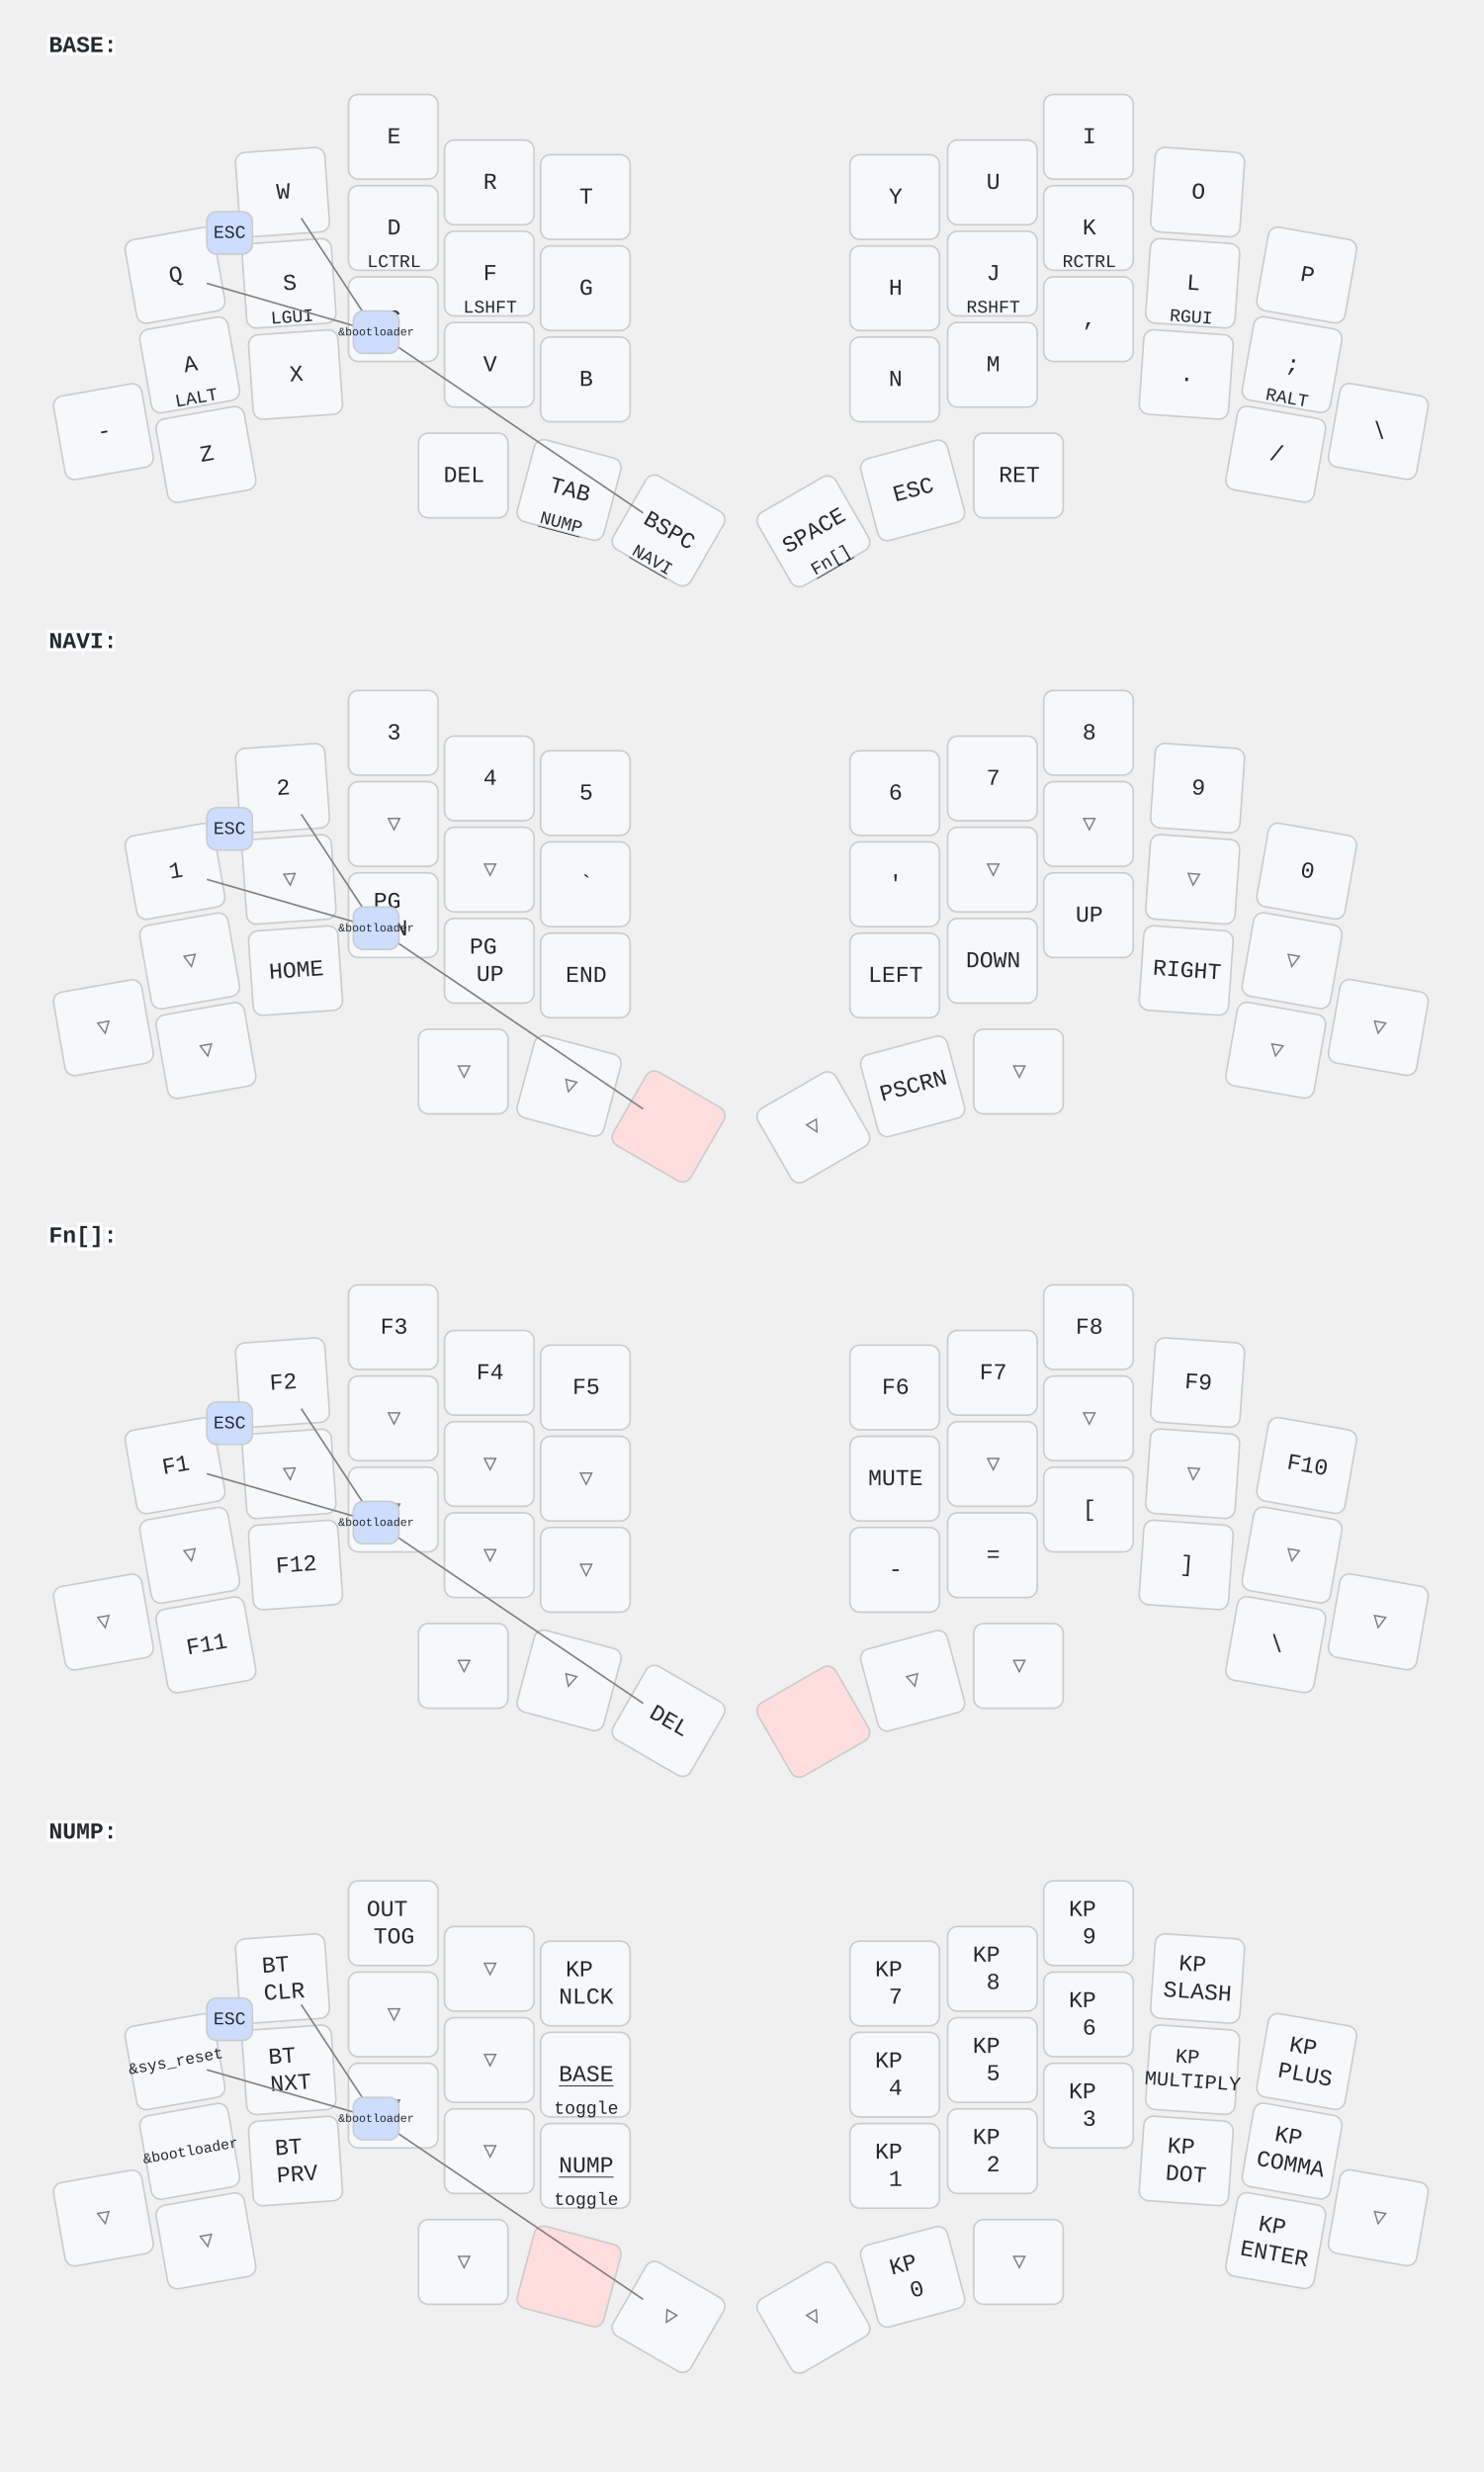
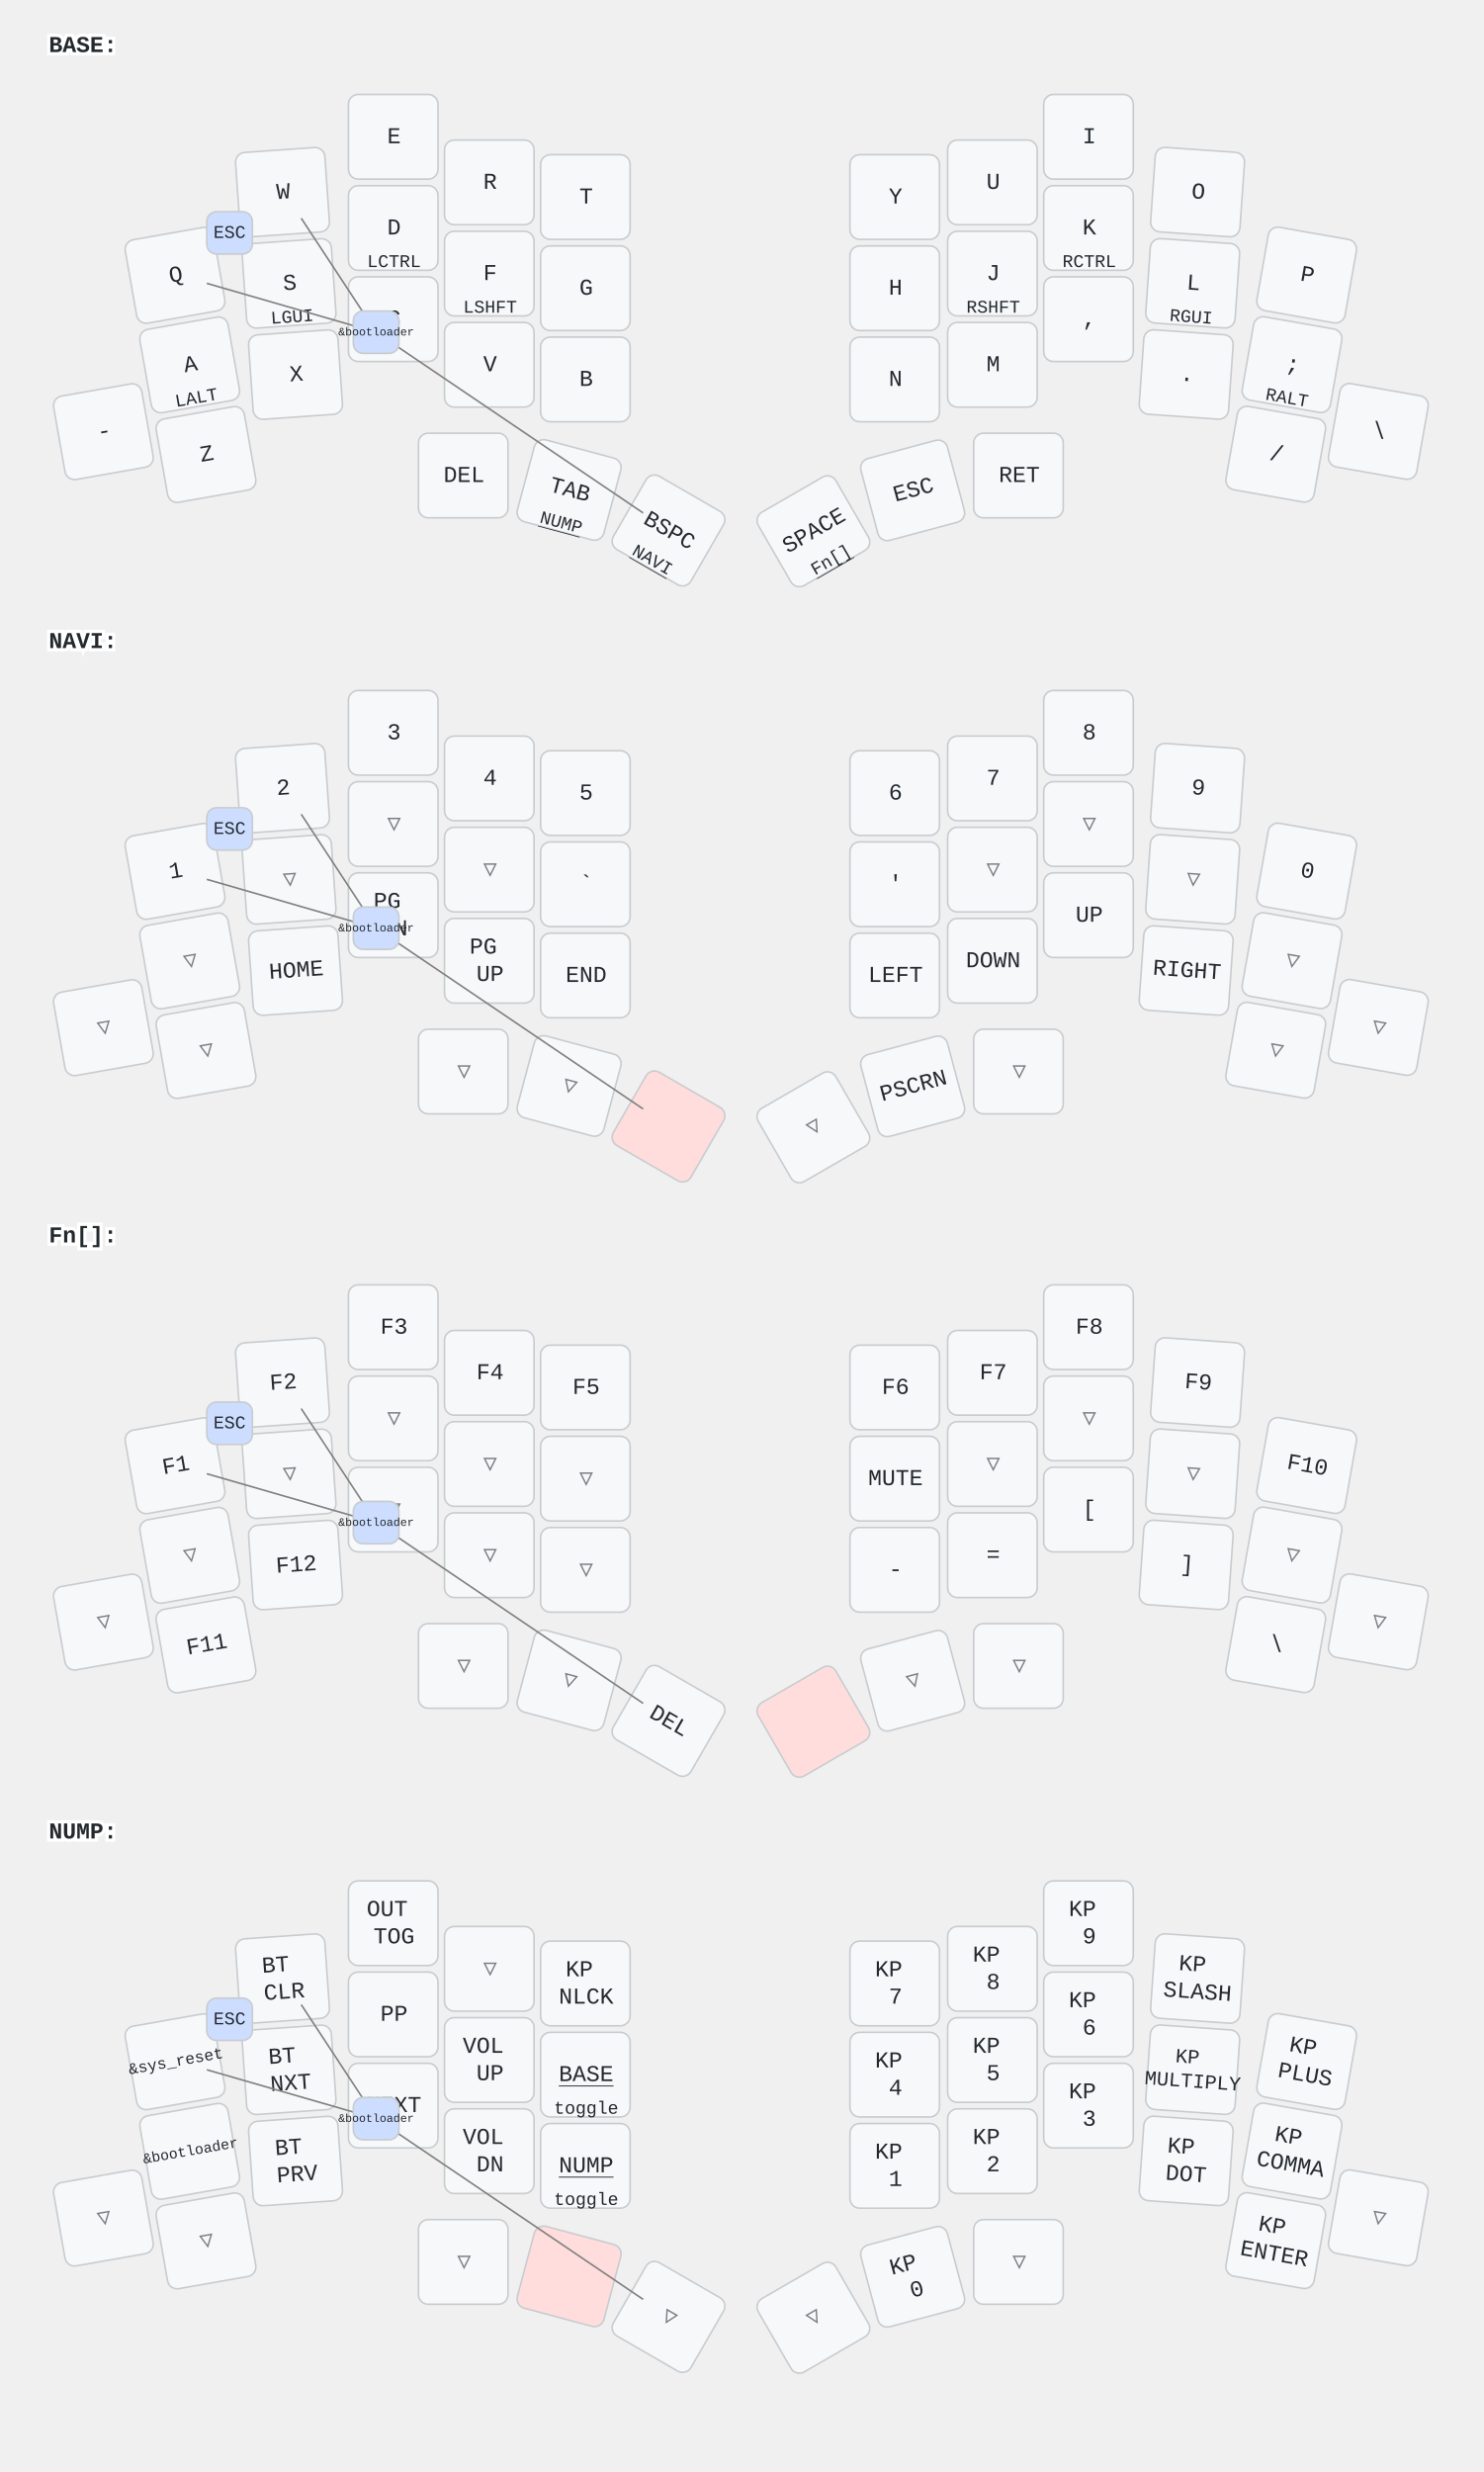
<svg xmlns="http://www.w3.org/2000/svg" width="911" height="1518" viewBox="0 0 911 1518" class="keymap">
  <style>/* inherit to force styles through use tags */
svg path {
    fill: inherit;
}

/* font and background color specifications */
svg.keymap {
    font-family: SFMono-Regular,Consolas,Liberation Mono,Menlo,monospace;
    font-size: 14px;
    font-kerning: normal;
    text-rendering: optimizeLegibility;
    fill: #24292e;
}

/* default key styling */
rect.key {
    fill: #f6f8fa;
}

rect.key, rect.combo {
    stroke: #c9cccf;
    stroke-width: 1;
}

/* default key side styling, only used is draw_key_sides is set */
rect.side {
    filter: brightness(90%);
}

/* color accent for combo boxes */
rect.combo, rect.combo-separate {
    fill: #cdf;
}

/* color accent for held keys */
rect.held, rect.combo.held {
    fill: #fdd;
}

/* color accent for ghost (optional) keys */
rect.ghost, rect.combo.ghost {
    stroke-dasharray: 4, 4;
    stroke-width: 2;
}

text {
    text-anchor: middle;
    dominant-baseline: middle;
}

/* styling for layer labels */
text.label {
    font-weight: bold;
    text-anchor: start;
    stroke: white;
    stroke-width: 4;
    paint-order: stroke;
}

/* styling for optional footer */
text.footer {
    text-anchor: end;
    dominant-baseline: auto;
    stroke: white;
    stroke-width: 4;
    paint-order: stroke;
}

/* styling for combo tap, and key hold/shifted label text */
text.combo, text.hold, text.shifted {
    font-size: 11px;
}

text.hold {
    text-anchor: middle;
    dominant-baseline: auto;
}

text.shifted {
    text-anchor: middle;
    dominant-baseline: hanging;
}

text.layer-activator {
    text-decoration: underline;
}

/* styling for hold/shifted label text in combo box */
text.combo.hold, text.combo.shifted {
    font-size: 8px;
}

/* lighter symbol for transparent keys */
text.trans {
    fill: #7b7e81;
}

/* styling for combo dendrons */
path.combo {
    stroke-width: 1;
    stroke: gray;
    fill: none;
}

/* Start Tabler Icons Cleanup */
/* cannot use height/width with glyphs */
.icon-tabler &gt; path {
    fill: inherit;
    stroke: inherit;
    stroke-width: 2;
}
/* hide tabler's default box */
.icon-tabler &gt; path[stroke="none"][fill="none"] {
    visibility: hidden;
}
/* End Tabler Icons Cleanup */
</style>
  <g transform="translate(30, 0)" class="layer-BASE">
    <text x="0" y="28" class="label" id="BASE">BASE:</text>
    <g transform="translate(0, 56)">
      <g transform="translate(78, 113) rotate(-10.0)" class="key keypos-0">
        <rect rx="6" ry="6" x="-28" y="-26" width="55" height="52" class="key" />
        <text x="0" y="0" class="key tap">Q</text>
      </g>
      <g transform="translate(144, 62) rotate(-4.0)" class="key keypos-1">
        <rect rx="6" ry="6" x="-28" y="-26" width="55" height="52" class="key" />
        <text x="0" y="0" class="key tap">W</text>
      </g>
      <g transform="translate(212, 28)" class="key keypos-2">
        <rect rx="6" ry="6" x="-28" y="-26" width="55" height="52" class="key" />
        <text x="0" y="0" class="key tap">E</text>
      </g>
      <g transform="translate(271, 56)" class="key keypos-3">
        <rect rx="6" ry="6" x="-28" y="-26" width="55" height="52" class="key" />
        <text x="0" y="0" class="key tap">R</text>
      </g>
      <g transform="translate(330, 65)" class="key keypos-4">
        <rect rx="6" ry="6" x="-28" y="-26" width="55" height="52" class="key" />
        <text x="0" y="0" class="key tap">T</text>
      </g>
      <g transform="translate(520, 65)" class="key keypos-5">
        <rect rx="6" ry="6" x="-28" y="-26" width="55" height="52" class="key" />
        <text x="0" y="0" class="key tap">Y</text>
      </g>
      <g transform="translate(580, 56)" class="key keypos-6">
        <rect rx="6" ry="6" x="-28" y="-26" width="55" height="52" class="key" />
        <text x="0" y="0" class="key tap">U</text>
      </g>
      <g transform="translate(639, 28)" class="key keypos-7">
        <rect rx="6" ry="6" x="-28" y="-26" width="55" height="52" class="key" />
        <text x="0" y="0" class="key tap">I</text>
      </g>
      <g transform="translate(706, 62) rotate(4.0)" class="key keypos-8">
        <rect rx="6" ry="6" x="-28" y="-26" width="55" height="52" class="key" />
        <text x="0" y="0" class="key tap">O</text>
      </g>
      <g transform="translate(773, 113) rotate(10.0)" class="key keypos-9">
        <rect rx="6" ry="6" x="-28" y="-26" width="55" height="52" class="key" />
        <text x="0" y="0" class="key tap">P</text>
      </g>
      <g transform="translate(87, 168) rotate(-10.0)" class="key keypos-10">
        <rect rx="6" ry="6" x="-28" y="-26" width="55" height="52" class="key" />
        <text x="0" y="0" class="key tap">A</text>
        <text x="0" y="24" class="key hold">LALT</text>
      </g>
      <g transform="translate(148, 118) rotate(-4.0)" class="key keypos-11">
        <rect rx="6" ry="6" x="-28" y="-26" width="55" height="52" class="key" />
        <text x="0" y="0" class="key tap">S</text>
        <text x="0" y="24" class="key hold">LGUI</text>
      </g>
      <g transform="translate(212, 84)" class="key keypos-12">
        <rect rx="6" ry="6" x="-28" y="-26" width="55" height="52" class="key" />
        <text x="0" y="0" class="key tap">D</text>
        <text x="0" y="24" class="key hold">LCTRL</text>
      </g>
      <g transform="translate(271, 112)" class="key keypos-13">
        <rect rx="6" ry="6" x="-28" y="-26" width="55" height="52" class="key" />
        <text x="0" y="0" class="key tap">F</text>
        <text x="0" y="24" class="key hold">LSHFT</text>
      </g>
      <g transform="translate(330, 121)" class="key keypos-14">
        <rect rx="6" ry="6" x="-28" y="-26" width="55" height="52" class="key" />
        <text x="0" y="0" class="key tap">G</text>
      </g>
      <g transform="translate(520, 121)" class="key keypos-15">
        <rect rx="6" ry="6" x="-28" y="-26" width="55" height="52" class="key" />
        <text x="0" y="0" class="key tap">H</text>
      </g>
      <g transform="translate(580, 112)" class="key keypos-16">
        <rect rx="6" ry="6" x="-28" y="-26" width="55" height="52" class="key" />
        <text x="0" y="0" class="key tap">J</text>
        <text x="0" y="24" class="key hold">RSHFT</text>
      </g>
      <g transform="translate(639, 84)" class="key keypos-17">
        <rect rx="6" ry="6" x="-28" y="-26" width="55" height="52" class="key" />
        <text x="0" y="0" class="key tap">K</text>
        <text x="0" y="24" class="key hold">RCTRL</text>
      </g>
      <g transform="translate(703, 118) rotate(4.0)" class="key keypos-18">
        <rect rx="6" ry="6" x="-28" y="-26" width="55" height="52" class="key" />
        <text x="0" y="0" class="key tap">L</text>
        <text x="0" y="24" class="key hold">RGUI</text>
      </g>
      <g transform="translate(764, 168) rotate(10.0)" class="key keypos-19">
        <rect rx="6" ry="6" x="-28" y="-26" width="55" height="52" class="key" />
        <text x="0" y="0" class="key tap">;</text>
        <text x="0" y="24" class="key hold">RALT</text>
      </g>
      <g transform="translate(34, 209) rotate(-10.0)" class="key keypos-20">
        <rect rx="6" ry="6" x="-28" y="-26" width="55" height="52" class="key" />
        <text x="0" y="0" class="key tap">-</text>
      </g>
      <g transform="translate(97, 223) rotate(-10.0)" class="key keypos-21">
        <rect rx="6" ry="6" x="-28" y="-26" width="55" height="52" class="key" />
        <text x="0" y="0" class="key tap">Z</text>
      </g>
      <g transform="translate(152, 174) rotate(-4.0)" class="key keypos-22">
        <rect rx="6" ry="6" x="-28" y="-26" width="55" height="52" class="key" />
        <text x="0" y="0" class="key tap">X</text>
      </g>
      <g transform="translate(212, 140)" class="key keypos-23">
        <rect rx="6" ry="6" x="-28" y="-26" width="55" height="52" class="key" />
        <text x="0" y="0" class="key tap">C</text>
      </g>
      <g transform="translate(271, 168)" class="key keypos-24">
        <rect rx="6" ry="6" x="-28" y="-26" width="55" height="52" class="key" />
        <text x="0" y="0" class="key tap">V</text>
      </g>
      <g transform="translate(330, 177)" class="key keypos-25">
        <rect rx="6" ry="6" x="-28" y="-26" width="55" height="52" class="key" />
        <text x="0" y="0" class="key tap">B</text>
      </g>
      <g transform="translate(520, 177)" class="key keypos-26">
        <rect rx="6" ry="6" x="-28" y="-26" width="55" height="52" class="key" />
        <text x="0" y="0" class="key tap">N</text>
      </g>
      <g transform="translate(580, 168)" class="key keypos-27">
        <rect rx="6" ry="6" x="-28" y="-26" width="55" height="52" class="key" />
        <text x="0" y="0" class="key tap">M</text>
      </g>
      <g transform="translate(639, 140)" class="key keypos-28">
        <rect rx="6" ry="6" x="-28" y="-26" width="55" height="52" class="key" />
        <text x="0" y="0" class="key tap">,</text>
      </g>
      <g transform="translate(699, 174) rotate(4.0)" class="key keypos-29">
        <rect rx="6" ry="6" x="-28" y="-26" width="55" height="52" class="key" />
        <text x="0" y="0" class="key tap">.</text>
      </g>
      <g transform="translate(754, 223) rotate(10.0)" class="key keypos-30">
        <rect rx="6" ry="6" x="-28" y="-26" width="55" height="52" class="key" />
        <text x="0" y="0" class="key tap">/</text>
      </g>
      <g transform="translate(817, 209) rotate(10.0)" class="key keypos-31">
        <rect rx="6" ry="6" x="-28" y="-26" width="55" height="52" class="key" />
        <text x="0" y="0" class="key tap">\</text>
      </g>
      <g transform="translate(255, 236)" class="key keypos-32">
        <rect rx="6" ry="6" x="-28" y="-26" width="55" height="52" class="key" />
        <text x="0" y="0" class="key tap">DEL</text>
      </g>
      <g transform="translate(320, 245) rotate(15.0)" class="key keypos-33">
        <rect rx="6" ry="6" x="-28" y="-26" width="55" height="52" class="key" />
        <text x="0" y="0" class="key tap">TAB</text>
        <a href="#NUMP">
          <text x="0" y="24" class="key hold layer-activator">NUMP</text>
        </a>
      </g>
      <g transform="translate(381, 270) rotate(30.0)" class="key keypos-34">
        <rect rx="6" ry="6" x="-28" y="-26" width="55" height="52" class="key" />
        <text x="0" y="0" class="key tap">BSPC</text>
        <a href="#NAVI">
          <text x="0" y="24" class="key hold layer-activator">NAVI</text>
        </a>
      </g>
      <g transform="translate(470, 270) rotate(-30.0)" class="key keypos-35">
        <rect rx="6" ry="6" x="-28" y="-26" width="55" height="52" class="key" />
        <text x="0" y="0" class="key tap">SPACE</text>
        <a href="#Fn">
          <text x="0" y="24" class="key hold layer-activator">Fn[]</text>
        </a>
      </g>
      <g transform="translate(531, 245) rotate(-15.0)" class="key keypos-36">
        <rect rx="6" ry="6" x="-28" y="-26" width="55" height="52" class="key" />
        <text x="0" y="0" class="key tap">ESC</text>
      </g>
      <g transform="translate(596, 236)" class="key keypos-37">
        <rect rx="6" ry="6" x="-28" y="-26" width="55" height="52" class="key" />
        <text x="0" y="0" class="key tap">RET</text>
      </g>
      <g class="combo combopos-0">
        <rect rx="6" ry="6" x="97" y="74" width="28" height="26" class="combo" />
        <text x="111" y="87" class="combo tap">ESC</text>
      </g>
      <g class="combo combopos-1">
        <path d="M201,148 l-104,-30" class="combo" />
        <path d="M201,148 l-46,-70" class="combo" />
        <path d="M201,148 l164,111" class="combo" />
        <rect rx="6" ry="6" x="187" y="135" width="28" height="26" class="combo" />
        <text x="201" y="148" class="combo tap">
          <tspan style="font-size: 64%">&amp;bootloader</tspan>
        </text>
      </g>
    </g>
  </g>
  <g transform="translate(30, 366)" class="layer-NAVI">
    <text x="0" y="28" class="label" id="NAVI">NAVI:</text>
    <g transform="translate(0, 56)">
      <g transform="translate(78, 113) rotate(-10.0)" class="key keypos-0">
        <rect rx="6" ry="6" x="-28" y="-26" width="55" height="52" class="key" />
        <text x="0" y="0" class="key tap">1</text>
      </g>
      <g transform="translate(144, 62) rotate(-4.0)" class="key keypos-1">
        <rect rx="6" ry="6" x="-28" y="-26" width="55" height="52" class="key" />
        <text x="0" y="0" class="key tap">2</text>
      </g>
      <g transform="translate(212, 28)" class="key keypos-2">
        <rect rx="6" ry="6" x="-28" y="-26" width="55" height="52" class="key" />
        <text x="0" y="0" class="key tap">3</text>
      </g>
      <g transform="translate(271, 56)" class="key keypos-3">
        <rect rx="6" ry="6" x="-28" y="-26" width="55" height="52" class="key" />
        <text x="0" y="0" class="key tap">4</text>
      </g>
      <g transform="translate(330, 65)" class="key keypos-4">
        <rect rx="6" ry="6" x="-28" y="-26" width="55" height="52" class="key" />
        <text x="0" y="0" class="key tap">5</text>
      </g>
      <g transform="translate(520, 65)" class="key keypos-5">
        <rect rx="6" ry="6" x="-28" y="-26" width="55" height="52" class="key" />
        <text x="0" y="0" class="key tap">6</text>
      </g>
      <g transform="translate(580, 56)" class="key keypos-6">
        <rect rx="6" ry="6" x="-28" y="-26" width="55" height="52" class="key" />
        <text x="0" y="0" class="key tap">7</text>
      </g>
      <g transform="translate(639, 28)" class="key keypos-7">
        <rect rx="6" ry="6" x="-28" y="-26" width="55" height="52" class="key" />
        <text x="0" y="0" class="key tap">8</text>
      </g>
      <g transform="translate(706, 62) rotate(4.0)" class="key keypos-8">
        <rect rx="6" ry="6" x="-28" y="-26" width="55" height="52" class="key" />
        <text x="0" y="0" class="key tap">9</text>
      </g>
      <g transform="translate(773, 113) rotate(10.0)" class="key keypos-9">
        <rect rx="6" ry="6" x="-28" y="-26" width="55" height="52" class="key" />
        <text x="0" y="0" class="key tap">0</text>
      </g>
      <g transform="translate(87, 168) rotate(-10.0)" class="key trans keypos-10">
        <rect rx="6" ry="6" x="-28" y="-26" width="55" height="52" class="key trans" />
        <text x="0" y="0" class="key trans tap">▽</text>
      </g>
      <g transform="translate(148, 118) rotate(-4.0)" class="key trans keypos-11">
        <rect rx="6" ry="6" x="-28" y="-26" width="55" height="52" class="key trans" />
        <text x="0" y="0" class="key trans tap">▽</text>
      </g>
      <g transform="translate(212, 84)" class="key trans keypos-12">
        <rect rx="6" ry="6" x="-28" y="-26" width="55" height="52" class="key trans" />
        <text x="0" y="0" class="key trans tap">▽</text>
      </g>
      <g transform="translate(271, 112)" class="key trans keypos-13">
        <rect rx="6" ry="6" x="-28" y="-26" width="55" height="52" class="key trans" />
        <text x="0" y="0" class="key trans tap">▽</text>
      </g>
      <g transform="translate(330, 121)" class="key keypos-14">
        <rect rx="6" ry="6" x="-28" y="-26" width="55" height="52" class="key" />
        <text x="0" y="0" class="key tap">`</text>
      </g>
      <g transform="translate(520, 121)" class="key keypos-15">
        <rect rx="6" ry="6" x="-28" y="-26" width="55" height="52" class="key" />
        <text x="0" y="0" class="key tap">'</text>
      </g>
      <g transform="translate(580, 112)" class="key trans keypos-16">
        <rect rx="6" ry="6" x="-28" y="-26" width="55" height="52" class="key trans" />
        <text x="0" y="0" class="key trans tap">▽</text>
      </g>
      <g transform="translate(639, 84)" class="key trans keypos-17">
        <rect rx="6" ry="6" x="-28" y="-26" width="55" height="52" class="key trans" />
        <text x="0" y="0" class="key trans tap">▽</text>
      </g>
      <g transform="translate(703, 118) rotate(4.0)" class="key trans keypos-18">
        <rect rx="6" ry="6" x="-28" y="-26" width="55" height="52" class="key trans" />
        <text x="0" y="0" class="key trans tap">▽</text>
      </g>
      <g transform="translate(764, 168) rotate(10.0)" class="key trans keypos-19">
        <rect rx="6" ry="6" x="-28" y="-26" width="55" height="52" class="key trans" />
        <text x="0" y="0" class="key trans tap">▽</text>
      </g>
      <g transform="translate(34, 209) rotate(-10.0)" class="key trans keypos-20">
        <rect rx="6" ry="6" x="-28" y="-26" width="55" height="52" class="key trans" />
        <text x="0" y="0" class="key trans tap">▽</text>
      </g>
      <g transform="translate(97, 223) rotate(-10.0)" class="key trans keypos-21">
        <rect rx="6" ry="6" x="-28" y="-26" width="55" height="52" class="key trans" />
        <text x="0" y="0" class="key trans tap">▽</text>
      </g>
      <g transform="translate(152, 174) rotate(-4.0)" class="key keypos-22">
        <rect rx="6" ry="6" x="-28" y="-26" width="55" height="52" class="key" />
        <text x="0" y="0" class="key tap">HOME</text>
      </g>
      <g transform="translate(212, 140)" class="key keypos-23">
        <rect rx="6" ry="6" x="-28" y="-26" width="55" height="52" class="key" />
        <text x="0" y="0" class="key tap">
          <tspan x="0" dy="-0.6em">PG</tspan>
          <tspan x="0" dy="1.2em">DN</tspan>
        </text>
      </g>
      <g transform="translate(271, 168)" class="key keypos-24">
        <rect rx="6" ry="6" x="-28" y="-26" width="55" height="52" class="key" />
        <text x="0" y="0" class="key tap">
          <tspan x="0" dy="-0.6em">PG</tspan>
          <tspan x="0" dy="1.2em">UP</tspan>
        </text>
      </g>
      <g transform="translate(330, 177)" class="key keypos-25">
        <rect rx="6" ry="6" x="-28" y="-26" width="55" height="52" class="key" />
        <text x="0" y="0" class="key tap">END</text>
      </g>
      <g transform="translate(520, 177)" class="key keypos-26">
        <rect rx="6" ry="6" x="-28" y="-26" width="55" height="52" class="key" />
        <text x="0" y="0" class="key tap">LEFT</text>
      </g>
      <g transform="translate(580, 168)" class="key keypos-27">
        <rect rx="6" ry="6" x="-28" y="-26" width="55" height="52" class="key" />
        <text x="0" y="0" class="key tap">DOWN</text>
      </g>
      <g transform="translate(639, 140)" class="key keypos-28">
        <rect rx="6" ry="6" x="-28" y="-26" width="55" height="52" class="key" />
        <text x="0" y="0" class="key tap">UP</text>
      </g>
      <g transform="translate(699, 174) rotate(4.0)" class="key keypos-29">
        <rect rx="6" ry="6" x="-28" y="-26" width="55" height="52" class="key" />
        <text x="0" y="0" class="key tap">RIGHT</text>
      </g>
      <g transform="translate(754, 223) rotate(10.0)" class="key trans keypos-30">
        <rect rx="6" ry="6" x="-28" y="-26" width="55" height="52" class="key trans" />
        <text x="0" y="0" class="key trans tap">▽</text>
      </g>
      <g transform="translate(817, 209) rotate(10.0)" class="key trans keypos-31">
        <rect rx="6" ry="6" x="-28" y="-26" width="55" height="52" class="key trans" />
        <text x="0" y="0" class="key trans tap">▽</text>
      </g>
      <g transform="translate(255, 236)" class="key trans keypos-32">
        <rect rx="6" ry="6" x="-28" y="-26" width="55" height="52" class="key trans" />
        <text x="0" y="0" class="key trans tap">▽</text>
      </g>
      <g transform="translate(320, 245) rotate(15.0)" class="key trans keypos-33">
        <rect rx="6" ry="6" x="-28" y="-26" width="55" height="52" class="key trans" />
        <text x="0" y="0" class="key trans tap">▽</text>
      </g>
      <g transform="translate(381, 270) rotate(30.0)" class="key held keypos-34">
        <rect rx="6" ry="6" x="-28" y="-26" width="55" height="52" class="key held" />
      </g>
      <g transform="translate(470, 270) rotate(-30.0)" class="key trans keypos-35">
        <rect rx="6" ry="6" x="-28" y="-26" width="55" height="52" class="key trans" />
        <text x="0" y="0" class="key trans tap">▽</text>
      </g>
      <g transform="translate(531, 245) rotate(-15.0)" class="key keypos-36">
        <rect rx="6" ry="6" x="-28" y="-26" width="55" height="52" class="key" />
        <text x="0" y="0" class="key tap">PSCRN</text>
      </g>
      <g transform="translate(596, 236)" class="key trans keypos-37">
        <rect rx="6" ry="6" x="-28" y="-26" width="55" height="52" class="key trans" />
        <text x="0" y="0" class="key trans tap">▽</text>
      </g>
      <g class="combo combopos-0">
        <rect rx="6" ry="6" x="97" y="74" width="28" height="26" class="combo" />
        <text x="111" y="87" class="combo tap">ESC</text>
      </g>
      <g class="combo combopos-1">
        <path d="M201,148 l-104,-30" class="combo" />
        <path d="M201,148 l-46,-70" class="combo" />
        <path d="M201,148 l164,111" class="combo" />
        <rect rx="6" ry="6" x="187" y="135" width="28" height="26" class="combo" />
        <text x="201" y="148" class="combo tap">
          <tspan style="font-size: 64%">&amp;bootloader</tspan>
        </text>
      </g>
    </g>
  </g>
  <g transform="translate(30, 731)" class="layer-Fn[]">
    <text x="0" y="28" class="label" id="Fn">Fn[]:</text>
    <g transform="translate(0, 56)">
      <g transform="translate(78, 113) rotate(-10.0)" class="key keypos-0">
        <rect rx="6" ry="6" x="-28" y="-26" width="55" height="52" class="key" />
        <text x="0" y="0" class="key tap">F1</text>
      </g>
      <g transform="translate(144, 62) rotate(-4.0)" class="key keypos-1">
        <rect rx="6" ry="6" x="-28" y="-26" width="55" height="52" class="key" />
        <text x="0" y="0" class="key tap">F2</text>
      </g>
      <g transform="translate(212, 28)" class="key keypos-2">
        <rect rx="6" ry="6" x="-28" y="-26" width="55" height="52" class="key" />
        <text x="0" y="0" class="key tap">F3</text>
      </g>
      <g transform="translate(271, 56)" class="key keypos-3">
        <rect rx="6" ry="6" x="-28" y="-26" width="55" height="52" class="key" />
        <text x="0" y="0" class="key tap">F4</text>
      </g>
      <g transform="translate(330, 65)" class="key keypos-4">
        <rect rx="6" ry="6" x="-28" y="-26" width="55" height="52" class="key" />
        <text x="0" y="0" class="key tap">F5</text>
      </g>
      <g transform="translate(520, 65)" class="key keypos-5">
        <rect rx="6" ry="6" x="-28" y="-26" width="55" height="52" class="key" />
        <text x="0" y="0" class="key tap">F6</text>
      </g>
      <g transform="translate(580, 56)" class="key keypos-6">
        <rect rx="6" ry="6" x="-28" y="-26" width="55" height="52" class="key" />
        <text x="0" y="0" class="key tap">F7</text>
      </g>
      <g transform="translate(639, 28)" class="key keypos-7">
        <rect rx="6" ry="6" x="-28" y="-26" width="55" height="52" class="key" />
        <text x="0" y="0" class="key tap">F8</text>
      </g>
      <g transform="translate(706, 62) rotate(4.0)" class="key keypos-8">
        <rect rx="6" ry="6" x="-28" y="-26" width="55" height="52" class="key" />
        <text x="0" y="0" class="key tap">F9</text>
      </g>
      <g transform="translate(773, 113) rotate(10.0)" class="key keypos-9">
        <rect rx="6" ry="6" x="-28" y="-26" width="55" height="52" class="key" />
        <text x="0" y="0" class="key tap">F10</text>
      </g>
      <g transform="translate(87, 168) rotate(-10.0)" class="key trans keypos-10">
        <rect rx="6" ry="6" x="-28" y="-26" width="55" height="52" class="key trans" />
        <text x="0" y="0" class="key trans tap">▽</text>
      </g>
      <g transform="translate(148, 118) rotate(-4.0)" class="key trans keypos-11">
        <rect rx="6" ry="6" x="-28" y="-26" width="55" height="52" class="key trans" />
        <text x="0" y="0" class="key trans tap">▽</text>
      </g>
      <g transform="translate(212, 84)" class="key trans keypos-12">
        <rect rx="6" ry="6" x="-28" y="-26" width="55" height="52" class="key trans" />
        <text x="0" y="0" class="key trans tap">▽</text>
      </g>
      <g transform="translate(271, 112)" class="key trans keypos-13">
        <rect rx="6" ry="6" x="-28" y="-26" width="55" height="52" class="key trans" />
        <text x="0" y="0" class="key trans tap">▽</text>
      </g>
      <g transform="translate(330, 121)" class="key trans keypos-14">
        <rect rx="6" ry="6" x="-28" y="-26" width="55" height="52" class="key trans" />
        <text x="0" y="0" class="key trans tap">▽</text>
      </g>
      <g transform="translate(520, 121)" class="key keypos-15">
        <rect rx="6" ry="6" x="-28" y="-26" width="55" height="52" class="key" />
        <text x="0" y="0" class="key tap">MUTE</text>
      </g>
      <g transform="translate(580, 112)" class="key trans keypos-16">
        <rect rx="6" ry="6" x="-28" y="-26" width="55" height="52" class="key trans" />
        <text x="0" y="0" class="key trans tap">▽</text>
      </g>
      <g transform="translate(639, 84)" class="key trans keypos-17">
        <rect rx="6" ry="6" x="-28" y="-26" width="55" height="52" class="key trans" />
        <text x="0" y="0" class="key trans tap">▽</text>
      </g>
      <g transform="translate(703, 118) rotate(4.0)" class="key trans keypos-18">
        <rect rx="6" ry="6" x="-28" y="-26" width="55" height="52" class="key trans" />
        <text x="0" y="0" class="key trans tap">▽</text>
      </g>
      <g transform="translate(764, 168) rotate(10.0)" class="key trans keypos-19">
        <rect rx="6" ry="6" x="-28" y="-26" width="55" height="52" class="key trans" />
        <text x="0" y="0" class="key trans tap">▽</text>
      </g>
      <g transform="translate(34, 209) rotate(-10.0)" class="key trans keypos-20">
        <rect rx="6" ry="6" x="-28" y="-26" width="55" height="52" class="key trans" />
        <text x="0" y="0" class="key trans tap">▽</text>
      </g>
      <g transform="translate(97, 223) rotate(-10.0)" class="key keypos-21">
        <rect rx="6" ry="6" x="-28" y="-26" width="55" height="52" class="key" />
        <text x="0" y="0" class="key tap">F11</text>
      </g>
      <g transform="translate(152, 174) rotate(-4.0)" class="key keypos-22">
        <rect rx="6" ry="6" x="-28" y="-26" width="55" height="52" class="key" />
        <text x="0" y="0" class="key tap">F12</text>
      </g>
      <g transform="translate(212, 140)" class="key trans keypos-23">
        <rect rx="6" ry="6" x="-28" y="-26" width="55" height="52" class="key trans" />
        <text x="0" y="0" class="key trans tap">▽</text>
      </g>
      <g transform="translate(271, 168)" class="key trans keypos-24">
        <rect rx="6" ry="6" x="-28" y="-26" width="55" height="52" class="key trans" />
        <text x="0" y="0" class="key trans tap">▽</text>
      </g>
      <g transform="translate(330, 177)" class="key trans keypos-25">
        <rect rx="6" ry="6" x="-28" y="-26" width="55" height="52" class="key trans" />
        <text x="0" y="0" class="key trans tap">▽</text>
      </g>
      <g transform="translate(520, 177)" class="key keypos-26">
        <rect rx="6" ry="6" x="-28" y="-26" width="55" height="52" class="key" />
        <text x="0" y="0" class="key tap">-</text>
      </g>
      <g transform="translate(580, 168)" class="key keypos-27">
        <rect rx="6" ry="6" x="-28" y="-26" width="55" height="52" class="key" />
        <text x="0" y="0" class="key tap">=</text>
      </g>
      <g transform="translate(639, 140)" class="key keypos-28">
        <rect rx="6" ry="6" x="-28" y="-26" width="55" height="52" class="key" />
        <text x="0" y="0" class="key tap">[</text>
      </g>
      <g transform="translate(699, 174) rotate(4.0)" class="key keypos-29">
        <rect rx="6" ry="6" x="-28" y="-26" width="55" height="52" class="key" />
        <text x="0" y="0" class="key tap">]</text>
      </g>
      <g transform="translate(754, 223) rotate(10.0)" class="key keypos-30">
        <rect rx="6" ry="6" x="-28" y="-26" width="55" height="52" class="key" />
        <text x="0" y="0" class="key tap">\</text>
      </g>
      <g transform="translate(817, 209) rotate(10.0)" class="key trans keypos-31">
        <rect rx="6" ry="6" x="-28" y="-26" width="55" height="52" class="key trans" />
        <text x="0" y="0" class="key trans tap">▽</text>
      </g>
      <g transform="translate(255, 236)" class="key trans keypos-32">
        <rect rx="6" ry="6" x="-28" y="-26" width="55" height="52" class="key trans" />
        <text x="0" y="0" class="key trans tap">▽</text>
      </g>
      <g transform="translate(320, 245) rotate(15.0)" class="key trans keypos-33">
        <rect rx="6" ry="6" x="-28" y="-26" width="55" height="52" class="key trans" />
        <text x="0" y="0" class="key trans tap">▽</text>
      </g>
      <g transform="translate(381, 270) rotate(30.0)" class="key keypos-34">
        <rect rx="6" ry="6" x="-28" y="-26" width="55" height="52" class="key" />
        <text x="0" y="0" class="key tap">DEL</text>
      </g>
      <g transform="translate(470, 270) rotate(-30.0)" class="key held keypos-35">
        <rect rx="6" ry="6" x="-28" y="-26" width="55" height="52" class="key held" />
      </g>
      <g transform="translate(531, 245) rotate(-15.0)" class="key trans keypos-36">
        <rect rx="6" ry="6" x="-28" y="-26" width="55" height="52" class="key trans" />
        <text x="0" y="0" class="key trans tap">▽</text>
      </g>
      <g transform="translate(596, 236)" class="key trans keypos-37">
        <rect rx="6" ry="6" x="-28" y="-26" width="55" height="52" class="key trans" />
        <text x="0" y="0" class="key trans tap">▽</text>
      </g>
      <g class="combo combopos-0">
        <rect rx="6" ry="6" x="97" y="74" width="28" height="26" class="combo" />
        <text x="111" y="87" class="combo tap">ESC</text>
      </g>
      <g class="combo combopos-1">
        <path d="M201,148 l-104,-30" class="combo" />
        <path d="M201,148 l-46,-70" class="combo" />
        <path d="M201,148 l164,111" class="combo" />
        <rect rx="6" ry="6" x="187" y="135" width="28" height="26" class="combo" />
        <text x="201" y="148" class="combo tap">
          <tspan style="font-size: 64%">&amp;bootloader</tspan>
        </text>
      </g>
    </g>
  </g>
  <g transform="translate(30, 1097)" class="layer-NUMP">
    <text x="0" y="28" class="label" id="NUMP">NUMP:</text>
    <g transform="translate(0, 56)">
      <g transform="translate(78, 113) rotate(-10.0)" class="key keypos-0">
        <rect rx="6" ry="6" x="-28" y="-26" width="55" height="52" class="key" />
        <text x="0" y="0" class="key tap">
          <tspan style="font-size: 70%">&amp;sys_reset</tspan>
        </text>
      </g>
      <g transform="translate(144, 62) rotate(-4.0)" class="key keypos-1">
        <rect rx="6" ry="6" x="-28" y="-26" width="55" height="52" class="key" />
        <text x="0" y="0" class="key tap">
          <tspan x="0" dy="-0.6em">BT</tspan>
          <tspan x="0" dy="1.2em">CLR</tspan>
        </text>
      </g>
      <g transform="translate(212, 28)" class="key keypos-2">
        <rect rx="6" ry="6" x="-28" y="-26" width="55" height="52" class="key" />
        <text x="0" y="0" class="key tap">
          <tspan x="0" dy="-0.6em">OUT</tspan>
          <tspan x="0" dy="1.2em">TOG</tspan>
        </text>
      </g>
      <g transform="translate(271, 56)" class="key trans keypos-3">
        <rect rx="6" ry="6" x="-28" y="-26" width="55" height="52" class="key trans" />
        <text x="0" y="0" class="key trans tap">▽</text>
      </g>
      <g transform="translate(330, 65)" class="key keypos-4">
        <rect rx="6" ry="6" x="-28" y="-26" width="55" height="52" class="key" />
        <text x="0" y="0" class="key tap">
          <tspan x="0" dy="-0.6em">KP</tspan>
          <tspan x="0" dy="1.2em">NLCK</tspan>
        </text>
      </g>
      <g transform="translate(520, 65)" class="key keypos-5">
        <rect rx="6" ry="6" x="-28" y="-26" width="55" height="52" class="key" />
        <text x="0" y="0" class="key tap">
          <tspan x="0" dy="-0.6em">KP</tspan>
          <tspan x="0" dy="1.2em">7</tspan>
        </text>
      </g>
      <g transform="translate(580, 56)" class="key keypos-6">
        <rect rx="6" ry="6" x="-28" y="-26" width="55" height="52" class="key" />
        <text x="0" y="0" class="key tap">
          <tspan x="0" dy="-0.6em">KP</tspan>
          <tspan x="0" dy="1.2em">8</tspan>
        </text>
      </g>
      <g transform="translate(639, 28)" class="key keypos-7">
        <rect rx="6" ry="6" x="-28" y="-26" width="55" height="52" class="key" />
        <text x="0" y="0" class="key tap">
          <tspan x="0" dy="-0.6em">KP</tspan>
          <tspan x="0" dy="1.2em">9</tspan>
        </text>
      </g>
      <g transform="translate(706, 62) rotate(4.0)" class="key keypos-8">
        <rect rx="6" ry="6" x="-28" y="-26" width="55" height="52" class="key" />
        <text x="0" y="0" class="key tap">
          <tspan x="0" dy="-0.6em">KP</tspan>
          <tspan x="0" dy="1.2em">SLASH</tspan>
        </text>
      </g>
      <g transform="translate(773, 113) rotate(10.0)" class="key keypos-9">
        <rect rx="6" ry="6" x="-28" y="-26" width="55" height="52" class="key" />
        <text x="0" y="0" class="key tap">
          <tspan x="0" dy="-0.6em">KP</tspan>
          <tspan x="0" dy="1.2em">PLUS</tspan>
        </text>
      </g>
      <g transform="translate(87, 168) rotate(-10.0)" class="key keypos-10">
        <rect rx="6" ry="6" x="-28" y="-26" width="55" height="52" class="key" />
        <text x="0" y="0" class="key tap">
          <tspan style="font-size: 64%">&amp;bootloader</tspan>
        </text>
      </g>
      <g transform="translate(148, 118) rotate(-4.0)" class="key keypos-11">
        <rect rx="6" ry="6" x="-28" y="-26" width="55" height="52" class="key" />
        <text x="0" y="0" class="key tap">
          <tspan x="0" dy="-0.6em">BT</tspan>
          <tspan x="0" dy="1.2em">NXT</tspan>
        </text>
      </g>
-       <g transform="translate(212, 84)" class="key trans keypos-12">
-         <rect rx="6" ry="6" x="-28" y="-26" width="55" height="52" class="key trans" />
-         <text x="0" y="0" class="key trans tap">▽</text>
-       </g>
-       <g transform="translate(271, 112)" class="key trans keypos-13">
-         <rect rx="6" ry="6" x="-28" y="-26" width="55" height="52" class="key trans" />
-         <text x="0" y="0" class="key trans tap">▽</text>
+       <g transform="translate(212, 84)" class="key keypos-12">
+         <rect rx="6" ry="6" x="-28" y="-26" width="55" height="52" class="key" />
+         <text x="0" y="0" class="key tap">PP</text>
+       </g>
+       <g transform="translate(271, 112)" class="key keypos-13">
+         <rect rx="6" ry="6" x="-28" y="-26" width="55" height="52" class="key" />
+         <text x="0" y="0" class="key tap">
+           <tspan x="0" dy="-0.6em">VOL</tspan>
+           <tspan x="0" dy="1.2em">UP</tspan>
+         </text>
      </g>
      <g transform="translate(330, 121)" class="key keypos-14">
        <rect rx="6" ry="6" x="-28" y="-26" width="55" height="52" class="key" />
        <a href="#BASE">
          <text x="0" y="0" class="key tap layer-activator">BASE</text>
        </a>
        <text x="0" y="24" class="key hold">toggle</text>
      </g>
      <g transform="translate(520, 121)" class="key keypos-15">
        <rect rx="6" ry="6" x="-28" y="-26" width="55" height="52" class="key" />
        <text x="0" y="0" class="key tap">
          <tspan x="0" dy="-0.6em">KP</tspan>
          <tspan x="0" dy="1.2em">4</tspan>
        </text>
      </g>
      <g transform="translate(580, 112)" class="key keypos-16">
        <rect rx="6" ry="6" x="-28" y="-26" width="55" height="52" class="key" />
        <text x="0" y="0" class="key tap">
          <tspan x="0" dy="-0.6em">KP</tspan>
          <tspan x="0" dy="1.2em">5</tspan>
        </text>
      </g>
      <g transform="translate(639, 84)" class="key keypos-17">
        <rect rx="6" ry="6" x="-28" y="-26" width="55" height="52" class="key" />
        <text x="0" y="0" class="key tap">
          <tspan x="0" dy="-0.6em">KP</tspan>
          <tspan x="0" dy="1.2em">6</tspan>
        </text>
      </g>
      <g transform="translate(703, 118) rotate(4.0)" class="key keypos-18">
        <rect rx="6" ry="6" x="-28" y="-26" width="55" height="52" class="key" />
        <text x="0" y="0" class="key tap">
          <tspan x="0" dy="-0.6em" style="font-size: 88%">KP</tspan>
          <tspan x="0" dy="1.2em" style="font-size: 88%">MULTIPLY</tspan>
        </text>
      </g>
      <g transform="translate(764, 168) rotate(10.0)" class="key keypos-19">
        <rect rx="6" ry="6" x="-28" y="-26" width="55" height="52" class="key" />
        <text x="0" y="0" class="key tap">
          <tspan x="0" dy="-0.6em">KP</tspan>
          <tspan x="0" dy="1.2em">COMMA</tspan>
        </text>
      </g>
      <g transform="translate(34, 209) rotate(-10.0)" class="key trans keypos-20">
        <rect rx="6" ry="6" x="-28" y="-26" width="55" height="52" class="key trans" />
        <text x="0" y="0" class="key trans tap">▽</text>
      </g>
      <g transform="translate(97, 223) rotate(-10.0)" class="key trans keypos-21">
        <rect rx="6" ry="6" x="-28" y="-26" width="55" height="52" class="key trans" />
        <text x="0" y="0" class="key trans tap">▽</text>
      </g>
      <g transform="translate(152, 174) rotate(-4.0)" class="key keypos-22">
        <rect rx="6" ry="6" x="-28" y="-26" width="55" height="52" class="key" />
        <text x="0" y="0" class="key tap">
          <tspan x="0" dy="-0.6em">BT</tspan>
          <tspan x="0" dy="1.2em">PRV</tspan>
        </text>
      </g>
-       <g transform="translate(212, 140)" class="key trans keypos-23">
-         <rect rx="6" ry="6" x="-28" y="-26" width="55" height="52" class="key trans" />
-         <text x="0" y="0" class="key trans tap">▽</text>
-       </g>
-       <g transform="translate(271, 168)" class="key trans keypos-24">
-         <rect rx="6" ry="6" x="-28" y="-26" width="55" height="52" class="key trans" />
-         <text x="0" y="0" class="key trans tap">▽</text>
+       <g transform="translate(212, 140)" class="key keypos-23">
+         <rect rx="6" ry="6" x="-28" y="-26" width="55" height="52" class="key" />
+         <text x="0" y="0" class="key tap">NEXT</text>
+       </g>
+       <g transform="translate(271, 168)" class="key keypos-24">
+         <rect rx="6" ry="6" x="-28" y="-26" width="55" height="52" class="key" />
+         <text x="0" y="0" class="key tap">
+           <tspan x="0" dy="-0.6em">VOL</tspan>
+           <tspan x="0" dy="1.2em">DN</tspan>
+         </text>
      </g>
      <g transform="translate(330, 177)" class="key keypos-25">
        <rect rx="6" ry="6" x="-28" y="-26" width="55" height="52" class="key" />
        <a href="#NUMP">
          <text x="0" y="0" class="key tap layer-activator">NUMP</text>
        </a>
        <text x="0" y="24" class="key hold">toggle</text>
      </g>
      <g transform="translate(520, 177)" class="key keypos-26">
        <rect rx="6" ry="6" x="-28" y="-26" width="55" height="52" class="key" />
        <text x="0" y="0" class="key tap">
          <tspan x="0" dy="-0.6em">KP</tspan>
          <tspan x="0" dy="1.2em">1</tspan>
        </text>
      </g>
      <g transform="translate(580, 168)" class="key keypos-27">
        <rect rx="6" ry="6" x="-28" y="-26" width="55" height="52" class="key" />
        <text x="0" y="0" class="key tap">
          <tspan x="0" dy="-0.6em">KP</tspan>
          <tspan x="0" dy="1.2em">2</tspan>
        </text>
      </g>
      <g transform="translate(639, 140)" class="key keypos-28">
        <rect rx="6" ry="6" x="-28" y="-26" width="55" height="52" class="key" />
        <text x="0" y="0" class="key tap">
          <tspan x="0" dy="-0.6em">KP</tspan>
          <tspan x="0" dy="1.2em">3</tspan>
        </text>
      </g>
      <g transform="translate(699, 174) rotate(4.0)" class="key keypos-29">
        <rect rx="6" ry="6" x="-28" y="-26" width="55" height="52" class="key" />
        <text x="0" y="0" class="key tap">
          <tspan x="0" dy="-0.6em">KP</tspan>
          <tspan x="0" dy="1.2em">DOT</tspan>
        </text>
      </g>
      <g transform="translate(754, 223) rotate(10.0)" class="key keypos-30">
        <rect rx="6" ry="6" x="-28" y="-26" width="55" height="52" class="key" />
        <text x="0" y="0" class="key tap">
          <tspan x="0" dy="-0.6em">KP</tspan>
          <tspan x="0" dy="1.2em">ENTER</tspan>
        </text>
      </g>
      <g transform="translate(817, 209) rotate(10.0)" class="key trans keypos-31">
        <rect rx="6" ry="6" x="-28" y="-26" width="55" height="52" class="key trans" />
        <text x="0" y="0" class="key trans tap">▽</text>
      </g>
      <g transform="translate(255, 236)" class="key trans keypos-32">
        <rect rx="6" ry="6" x="-28" y="-26" width="55" height="52" class="key trans" />
        <text x="0" y="0" class="key trans tap">▽</text>
      </g>
      <g transform="translate(320, 245) rotate(15.0)" class="key held keypos-33">
        <rect rx="6" ry="6" x="-28" y="-26" width="55" height="52" class="key held" />
      </g>
      <g transform="translate(381, 270) rotate(30.0)" class="key trans keypos-34">
        <rect rx="6" ry="6" x="-28" y="-26" width="55" height="52" class="key trans" />
        <text x="0" y="0" class="key trans tap">▽</text>
      </g>
      <g transform="translate(470, 270) rotate(-30.0)" class="key trans keypos-35">
        <rect rx="6" ry="6" x="-28" y="-26" width="55" height="52" class="key trans" />
        <text x="0" y="0" class="key trans tap">▽</text>
      </g>
      <g transform="translate(531, 245) rotate(-15.0)" class="key keypos-36">
        <rect rx="6" ry="6" x="-28" y="-26" width="55" height="52" class="key" />
        <text x="0" y="0" class="key tap">
          <tspan x="0" dy="-0.6em">KP</tspan>
          <tspan x="0" dy="1.2em">0</tspan>
        </text>
      </g>
      <g transform="translate(596, 236)" class="key trans keypos-37">
        <rect rx="6" ry="6" x="-28" y="-26" width="55" height="52" class="key trans" />
        <text x="0" y="0" class="key trans tap">▽</text>
      </g>
      <g class="combo combopos-0">
        <rect rx="6" ry="6" x="97" y="74" width="28" height="26" class="combo" />
        <text x="111" y="87" class="combo tap">ESC</text>
      </g>
      <g class="combo combopos-1">
        <path d="M201,148 l-104,-30" class="combo" />
        <path d="M201,148 l-46,-70" class="combo" />
        <path d="M201,148 l164,111" class="combo" />
        <rect rx="6" ry="6" x="187" y="135" width="28" height="26" class="combo" />
        <text x="201" y="148" class="combo tap">
          <tspan style="font-size: 64%">&amp;bootloader</tspan>
        </text>
      </g>
    </g>
  </g>
</svg>
